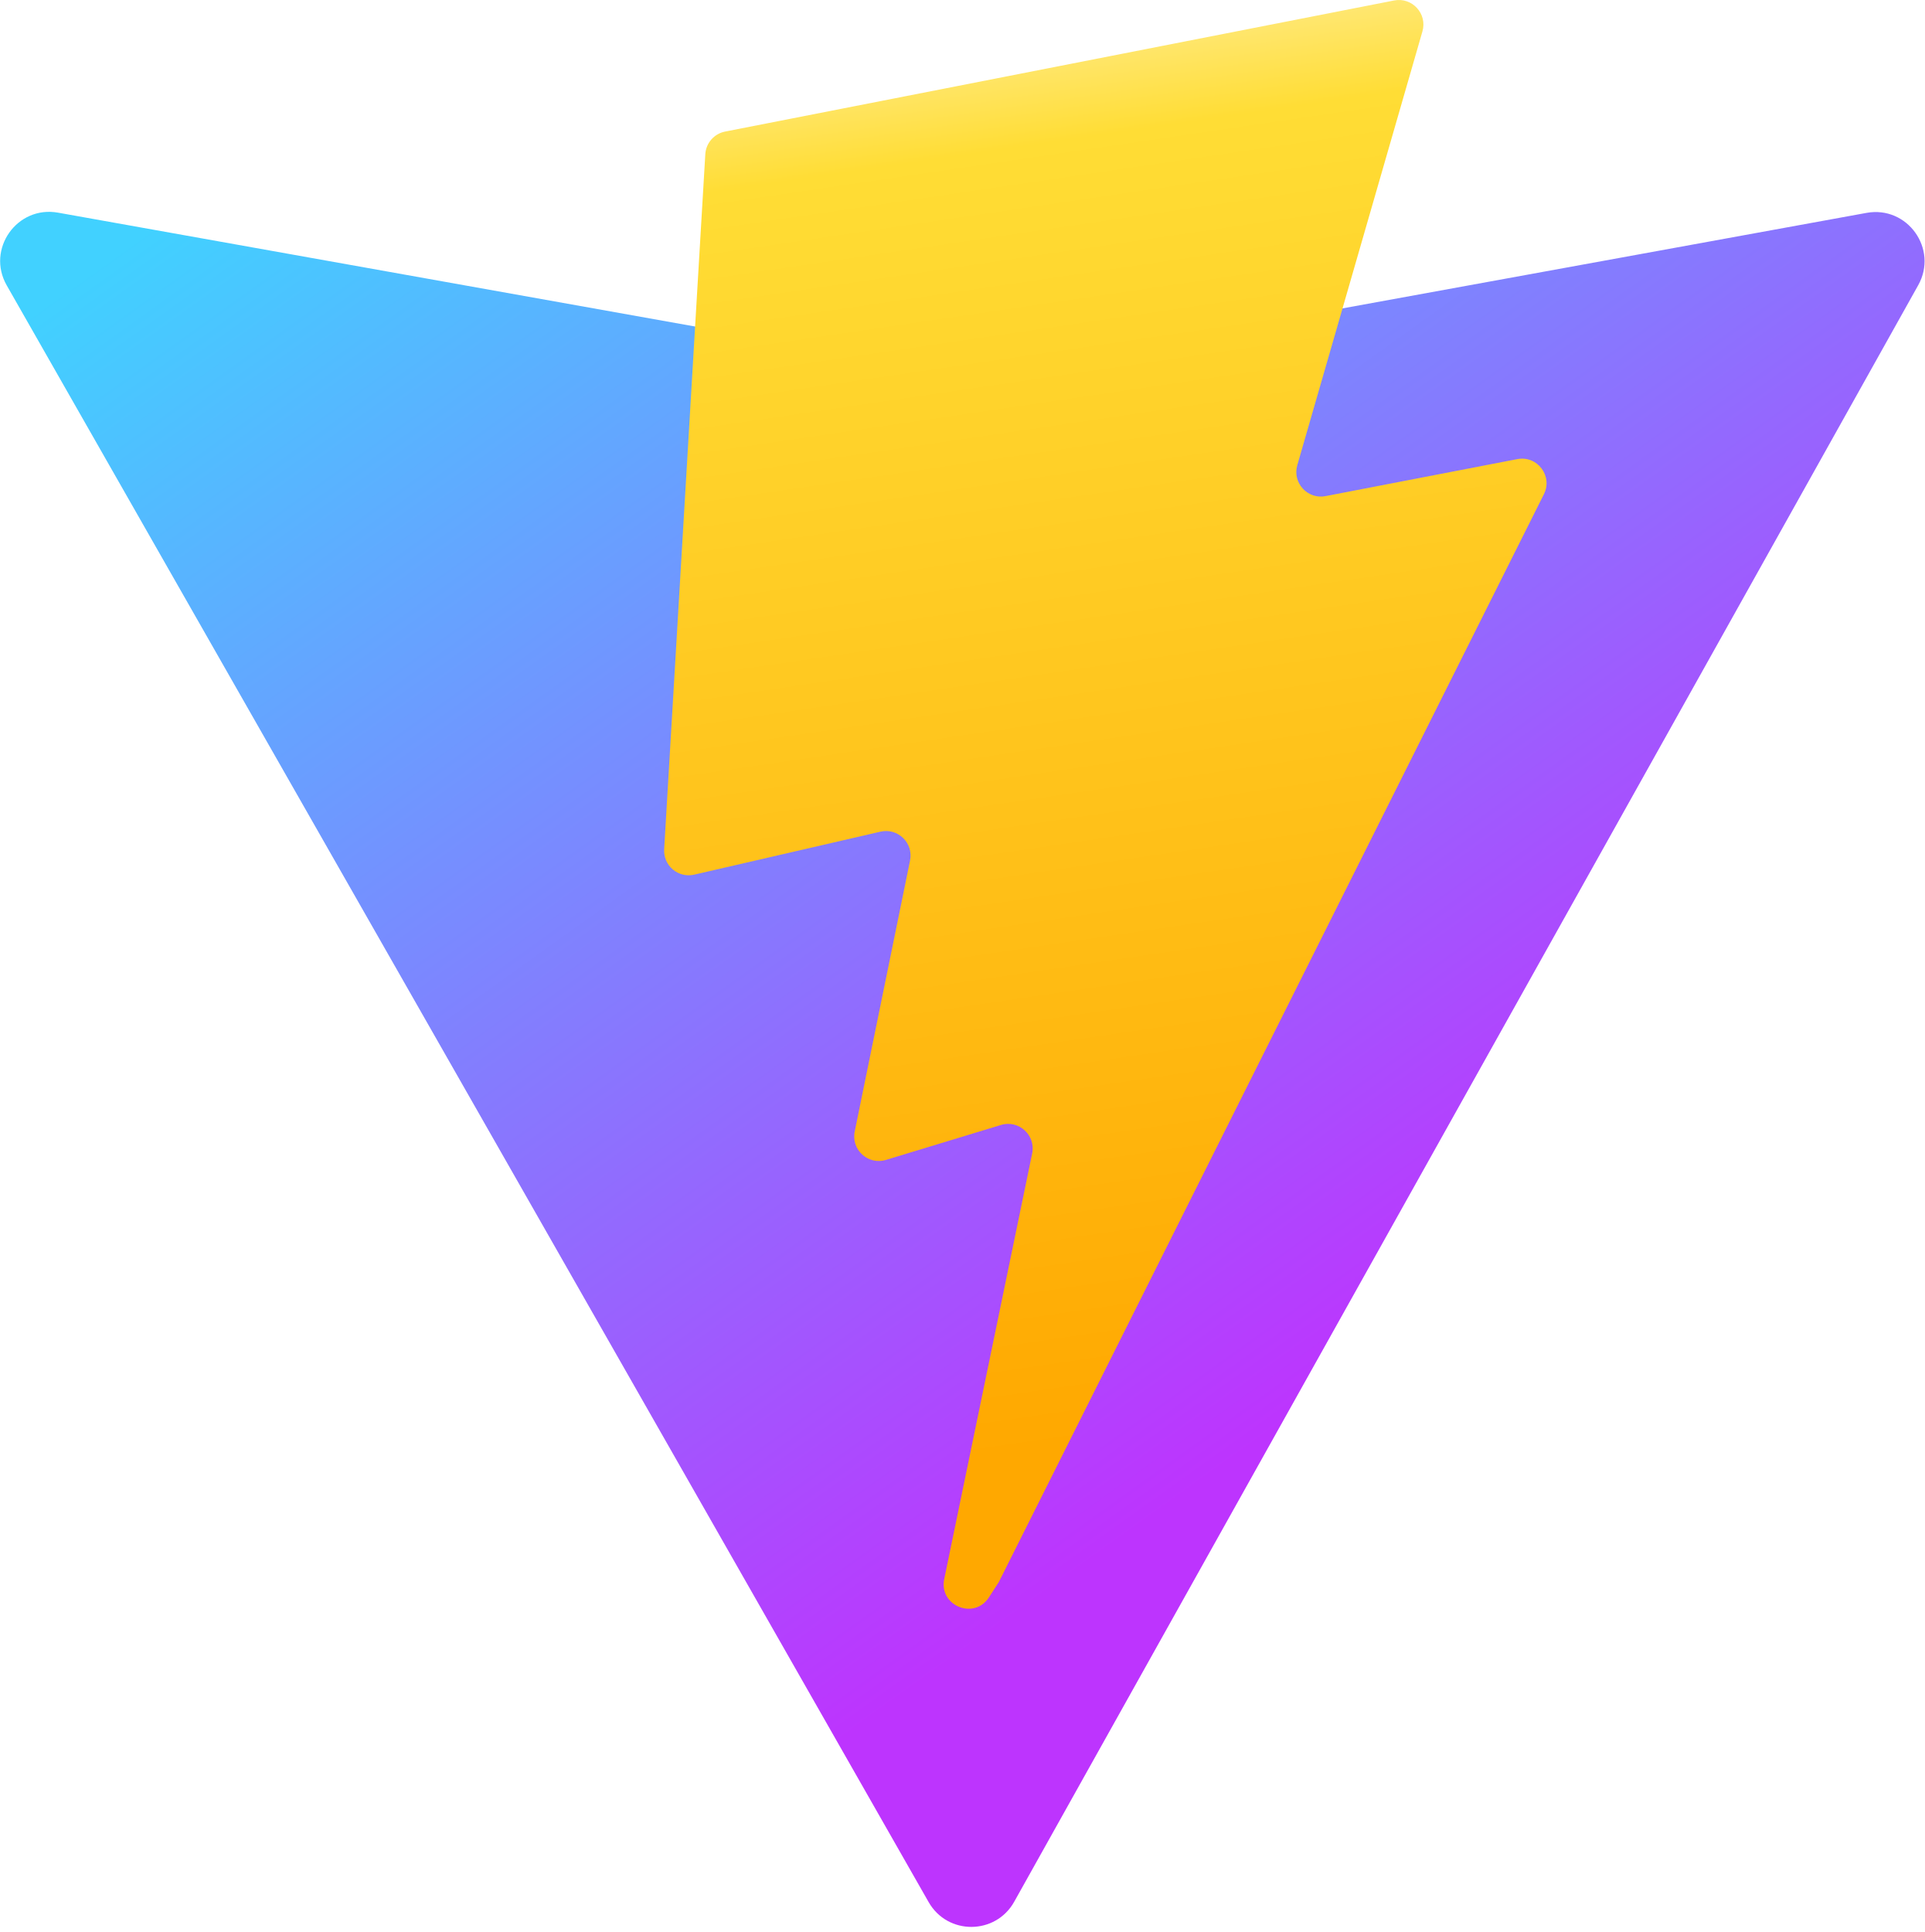
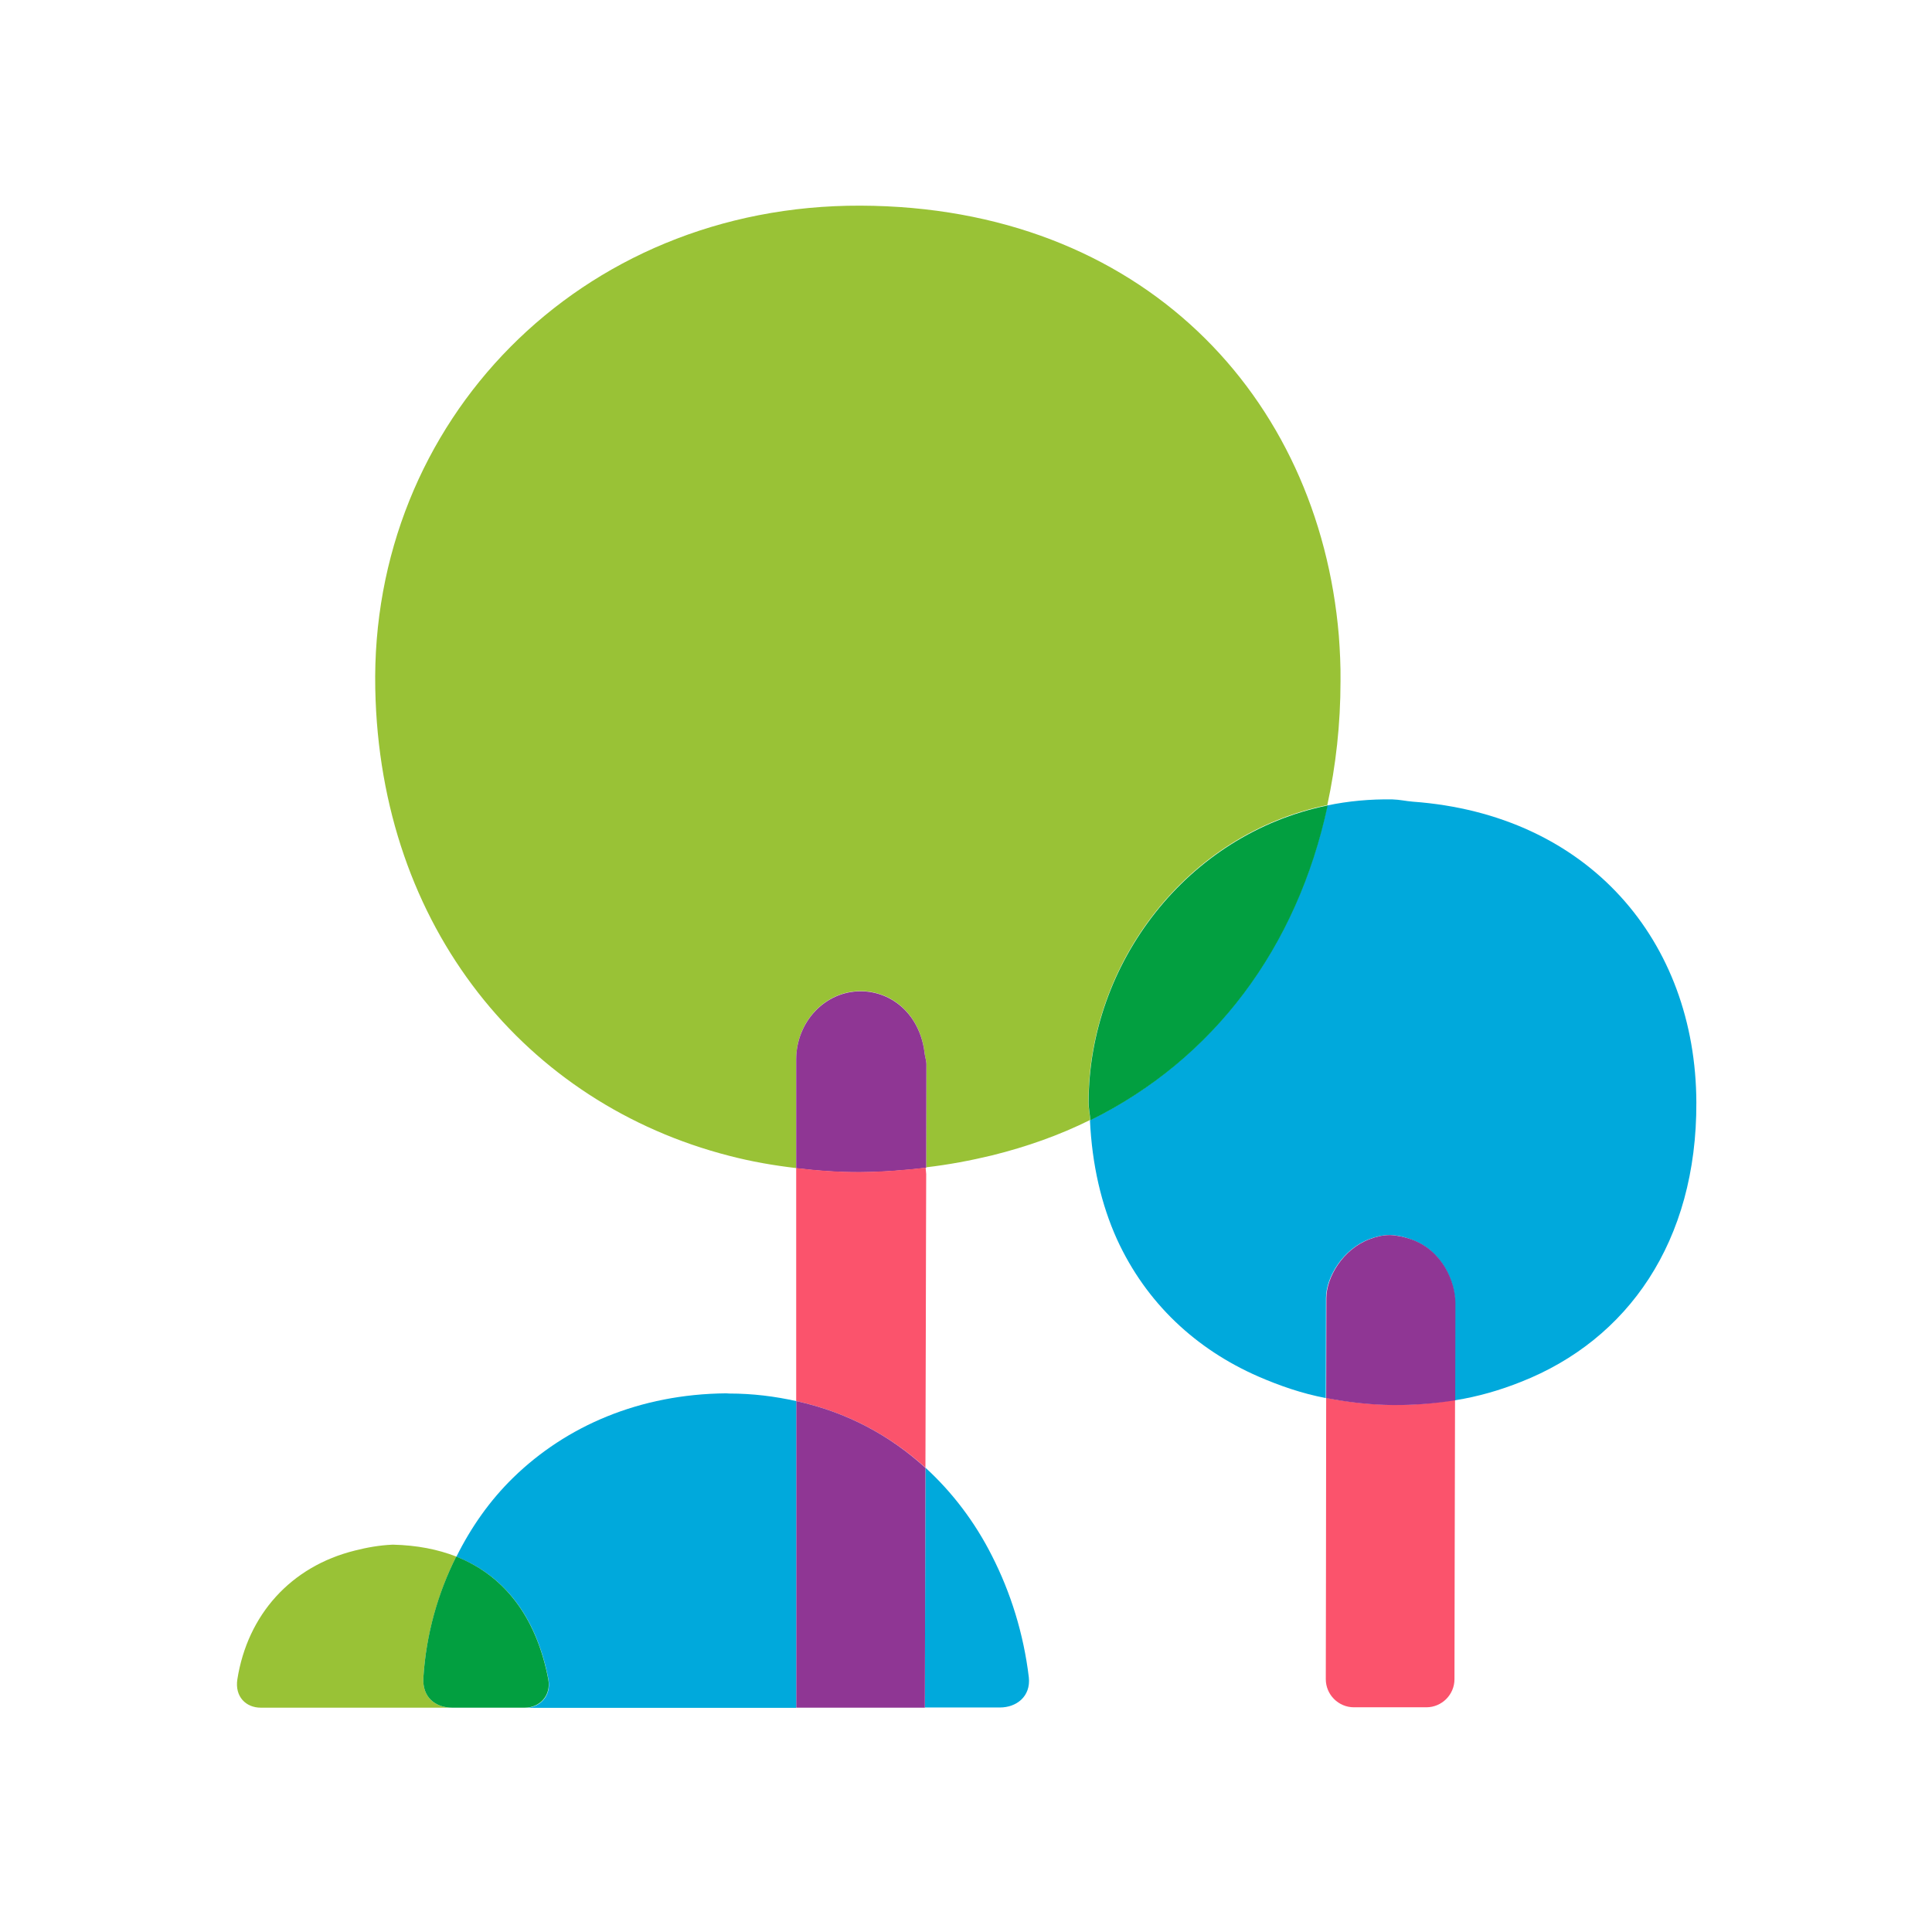
- <svg xmlns="http://www.w3.org/2000/svg" aria-hidden="true" role="img" class="iconify iconify--logos" width="31.88" height="32" preserveAspectRatio="xMidYMid meet" viewBox="0 0 256 257">
-   <defs>
-     <linearGradient id="IconifyId1813088fe1fbc01fb466" x1="-.828%" x2="57.636%" y1="7.652%" y2="78.411%">
-       <stop offset="0%" stop-color="#41D1FF" />
-       <stop offset="100%" stop-color="#BD34FE" />
-     </linearGradient>
-     <linearGradient id="IconifyId1813088fe1fbc01fb467" x1="43.376%" x2="50.316%" y1="2.242%" y2="89.03%">
-       <stop offset="0%" stop-color="#FFEA83" />
-       <stop offset="8.333%" stop-color="#FFDD35" />
-       <stop offset="100%" stop-color="#FFA800" />
-     </linearGradient>
-   </defs>
-   <path fill="url(#IconifyId1813088fe1fbc01fb466)" d="M255.153 37.938L134.897 252.976c-2.483 4.44-8.862 4.466-11.382.048L.875 37.958c-2.746-4.814 1.371-10.646 6.827-9.67l120.385 21.517a6.537 6.537 0 0 0 2.322-.004l117.867-21.483c5.438-.991 9.574 4.796 6.877 9.62Z" />
-   <path fill="url(#IconifyId1813088fe1fbc01fb467)" d="M185.432.063L96.44 17.501a3.268 3.268 0 0 0-2.634 3.014l-5.474 92.456a3.268 3.268 0 0 0 3.997 3.378l24.777-5.718c2.318-.535 4.413 1.507 3.936 3.838l-7.361 36.047c-.495 2.426 1.782 4.5 4.151 3.78l15.304-4.649c2.372-.72 4.652 1.36 4.15 3.788l-11.698 56.621c-.732 3.542 3.979 5.473 5.943 2.437l1.313-2.028l72.516-144.72c1.215-2.423-.88-5.186-3.54-4.672l-25.505 4.922c-2.396.462-4.435-1.77-3.759-4.114l16.646-57.705c.677-2.35-1.37-4.583-3.769-4.113Z" />
+ <svg xmlns="http://www.w3.org/2000/svg" t="1714289070025" class="icon" viewBox="0 0 1024 1024" version="1.1" p-id="1552" width="48" height="48">
+   <path d="M738.1 744.6c-12.1-0.1-23.9-1.5-35.2-3.7l-0.1 90.1-0.1 59c0 8.2 6.7 14.9 14.9 14.9H756c8.2 0 14.9-6.7 14.9-14.9l0.1-58.9 0.2-89.2c-10.6 1.9-21.6 2.8-33.1 2.7z" fill="#FB536C" p-id="1553" />
+   <path d="M709.6 336.8C698.9 210.2 605.4 109.5 456.1 109c-149-0.5-260 114.7-257.2 256.1C201.4 492 279.1 585 386.5 612.6c11.5 3 23.4 5.1 35.5 6.5v-57.6c0-20 15.3-36.2 34.1-36.2 17.1 0 31.8 12.9 34 33.2 0.2 2 1 3.7 0.9 5.9l-0.1 54.3c12-1.4 23.6-3.6 34.8-6.3 18.6-4.6 36-10.8 52.1-18.8-0.2-3.3-0.9-6.2-0.9-9.6 0.2-73.6 52.1-142.1 126.6-157.3 4.5-20.8 7-42.7 7-65.8 0.1-8-0.3-16.1-0.9-24.1z" fill="#99C236" p-id="1554" />
+   <path d="M490.1 558.6c-2.2-20.3-16.9-33.2-34-33.2-18.8 0-34.1 16.2-34.1 36.2v57.6c11.2 1.3 22.5 2.2 34.1 2.1 11.9-0.1 23.3-1 34.5-2.3h0.3l0.1-54.3c0.1-2.3-0.6-4-0.9-6.1z" fill="#8F3694" p-id="1555" />
+   <path d="M748.8 424.9c-3.7-0.3-7-1.1-10.8-1.2-11.9-0.2-23.5 0.9-34.5 3.2-16.2 75.4-60.5 134.5-125.8 166.9 1.1 23.5 6 44.6 14.3 63 15.5 33.9 42 58.4 75 72.8 11.3 4.9 23.1 9 35.7 11.4l0.1-53c0-10.7 8.6-25.8 22.9-31.2 3.4-1.3 6.9-2.2 10.9-2.2 4.1 0.1 7.7 1 11 2.2 16.9 5.8 23.6 22.8 23.6 33.8l-0.1 51.6c12.5-2 24.1-5.4 35.1-9.8 56.6-22.3 93.2-74.4 92.9-148.1-0.3-85.4-56.9-152.6-150.3-159.4z" fill="#00A9DC" p-id="1556" />
+   <path d="M747.8 656.8c-3.3-1.1-6.9-2-11-2.2-4 0-7.5 0.9-10.9 2.2-14.4 5.4-22.9 20.5-22.9 31.2l-0.1 53c11.4 2.2 23.1 3.6 35.2 3.7 11.5 0.1 22.5-0.8 33.2-2.5l0.1-51.6c0-11.1-6.8-28-23.6-33.8z" fill="#8F3694" p-id="1557" />
+   <path d="M577 584.2c0 3.4 0.7 6.3 0.9 9.6 65.3-32.3 109.6-91.4 125.8-166.9-74.6 15.2-126.6 83.7-126.7 157.3z" fill="#029F40" p-id="1558" />
+   <path d="M490.6 618.9c-11.2 1.3-22.7 2.2-34.5 2.3-11.6 0.1-22.9-0.8-34.1-2.1V742.6c26.7 5.8 49.7 18.2 68.5 35.3l0.2-75 0.1-46.2 0.1-34.4c-0.1-1.1-0.2-2.2-0.3-3.4z" fill="#FB536C" p-id="1559" />
+   <path d="M525.7 824.5c-9-17.8-20.9-33.5-35.2-46.6l-0.3 127.1H530c8.7 0 16.4-5.8 15.3-16-2.8-23.2-9.6-44.9-19.6-64.5z" fill="#00A9DC" p-id="1560" />
+   <path d="M422 742.6v162.5h68.2l0.3-127.1c-18.8-17.2-41.8-29.6-68.5-35.4z" fill="#8F3694" p-id="1561" />
+   <path d="M386.5 738.6c-0.6 0-1.1-0.1-1.6-0.1-45.9 0.4-84.8 17.3-112.9 44.7-12.3 12-22.3 26.2-30.1 41.9 27.8 10.9 43.1 35.1 48.8 65.1 1.6 8.6-4.5 15-12.4 15H422V742.6c-11.3-2.5-23-4-35.5-4z" fill="#00A9DC" p-id="1562" />
+   <path d="M224.4 889.1c1.5-23.2 7.8-44.7 17.4-64.1-9.7-3.8-20.8-6-33.6-6.3-7.1 0.3-13.7 1.5-20 3.1-34.1 8.4-57 34.1-62.4 68.3-1.4 9.1 4.5 15 12.4 15h101.4c-8.6 0-15.9-5.3-15.2-16z" fill="#99C236" p-id="1563" />
+   <path d="M290.6 890.1c-5.7-30-21-54.1-48.8-65.1-9.7 19.4-15.9 40.9-17.4 64.1-0.7 10.7 6.6 16 15.3 16h38.5c7.9 0 14-6.5 12.4-15z" fill="#029F40" p-id="1564" />
</svg>
